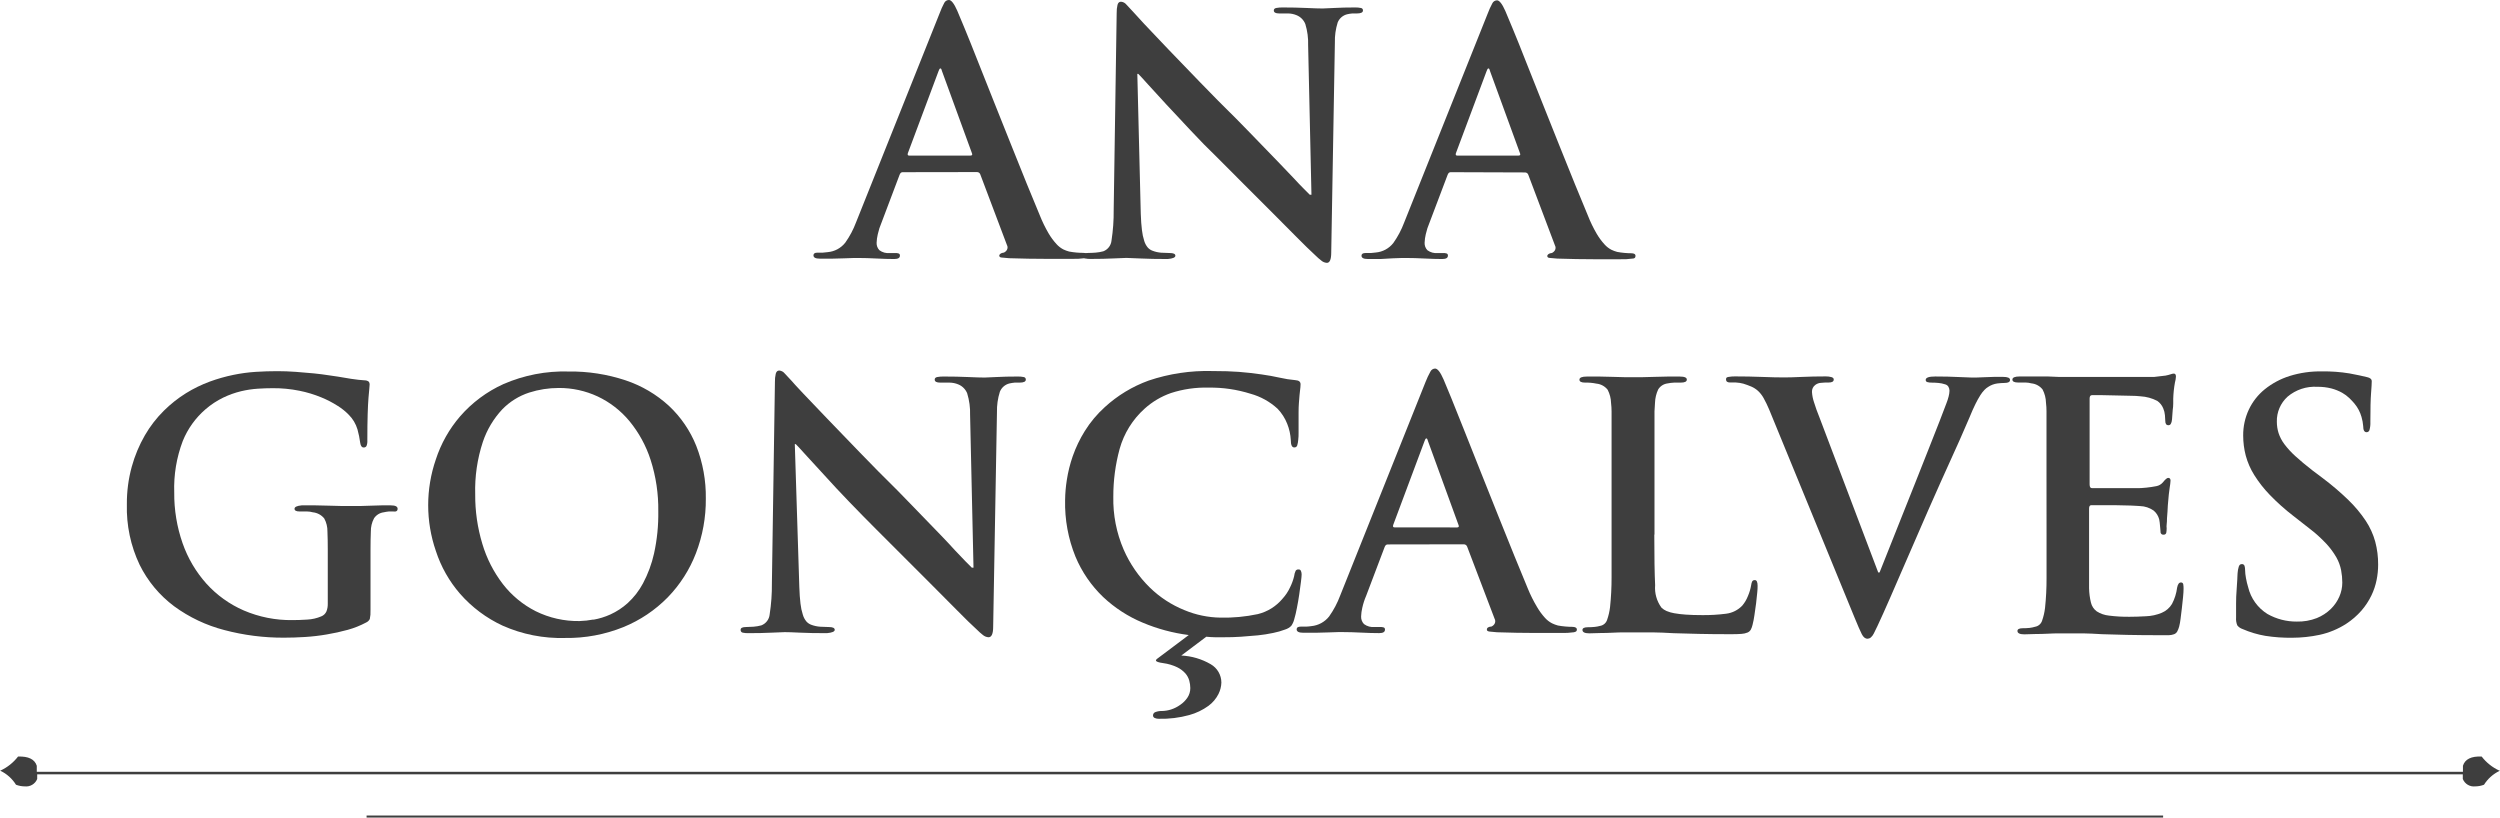
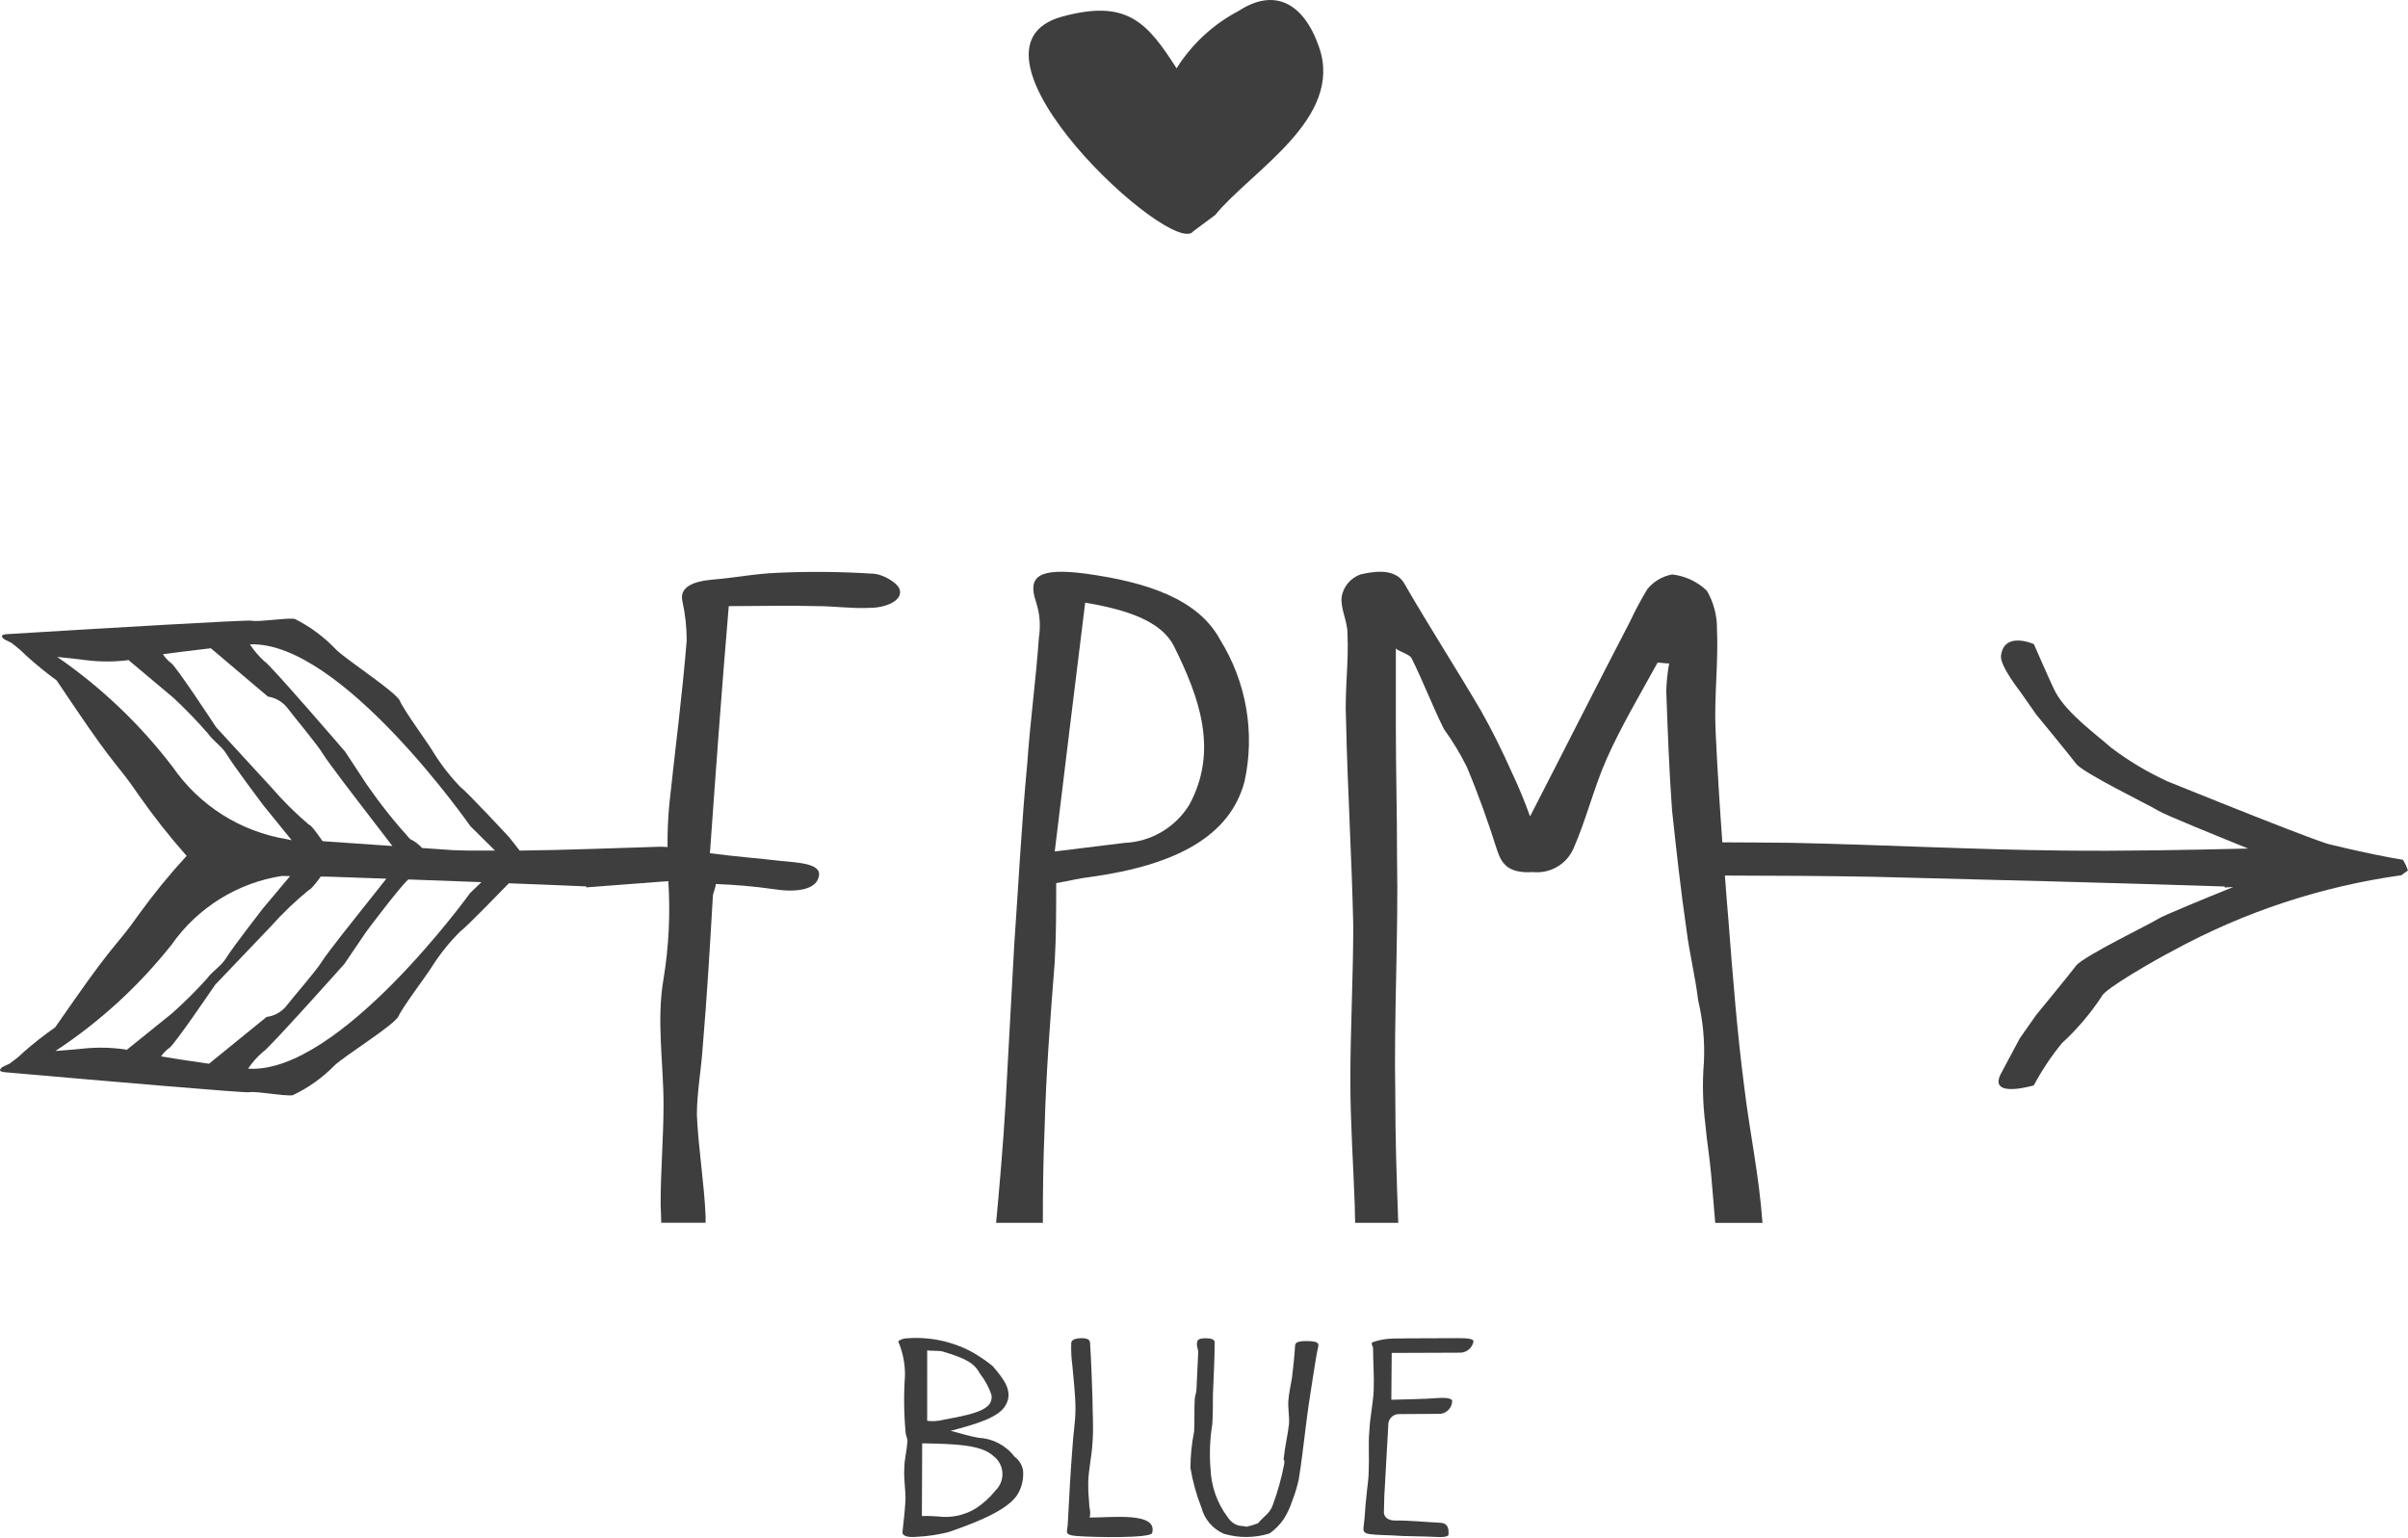
- <svg xmlns="http://www.w3.org/2000/svg" width="214.317" height="70.086" viewBox="0 0 214.317 70.086">
+ <svg xmlns="http://www.w3.org/2000/svg" width="137.671" height="87.893" viewBox="0 0 137.671 87.893">
  <defs>
    <style>.a{fill:#3e3e3e;}</style>
  </defs>
-   <g transform="translate(-7 -3.606)">
-     <g transform="translate(38.426 73.519)">
-       <rect class="a" width="154.011" height="0.174" />
-     </g>
-     <path class="a" d="M221.246,62.91a4.068,4.068,0,0,1-1.5-1.2h0c-.889-.042-1.429.221-1.606.79v.517H10.153V62.5h0c-.177-.56-.718-.822-1.606-.79h0a4.063,4.063,0,0,1-1.5,1.2H7l.044.023A3.2,3.2,0,0,1,8.37,64.125h0a2.1,2.1,0,0,0,.75.142h0a1.025,1.025,0,0,0,1.069-.635h0v-.4H218.128v.4h0a1.025,1.025,0,0,0,1.069.635,2.1,2.1,0,0,0,.75-.142h0a3.2,3.2,0,0,1,1.326-1.184l.044-.023Z" transform="translate(0 6.753)" />
-     <g transform="translate(17.873 35.201)">
-       <path class="a" d="M37.629,52.618a2.809,2.809,0,0,1-.059.742.649.649,0,0,1-.319.3,7.679,7.679,0,0,1-1.579.628,17.863,17.863,0,0,1-1.792.394,17.156,17.156,0,0,1-1.863.218q-.948.059-1.792.059a19.6,19.6,0,0,1-5.131-.655,12.647,12.647,0,0,1-4.3-2.04,9.911,9.911,0,0,1-2.956-3.553,11.357,11.357,0,0,1-1.094-5.186,11.8,11.8,0,0,1,.423-3.233,11.449,11.449,0,0,1,1.121-2.68,10.031,10.031,0,0,1,1.617-2.1A10.893,10.893,0,0,1,21.813,34,11.4,11.4,0,0,1,23.866,33a14.239,14.239,0,0,1,2-.568,13.956,13.956,0,0,1,1.922-.261q.933-.059,1.863-.059.758,0,1.579.059t1.543.131q.727.075,1.267.162t.789.115c.311.057.69.121,1.137.189s.842.113,1.184.131a.525.525,0,0,1,.335.118.358.358,0,0,1,.071.233,3.581,3.581,0,0,1-.028.363c-.018.166-.042.429-.071.789s-.052.826-.07,1.4-.028,1.328-.028,2.241a1.109,1.109,0,0,1-.071.482.259.259,0,0,1-.248.129c-.156,0-.253-.131-.292-.394a8.274,8.274,0,0,0-.233-1.153,2.962,2.962,0,0,0-.758-1.267,4.949,4.949,0,0,0-.92-.741,8.8,8.8,0,0,0-1.429-.742,10.124,10.124,0,0,0-1.879-.568,11.1,11.1,0,0,0-2.273-.218q-.613,0-1.295.044a8.677,8.677,0,0,0-1.429.217,7.664,7.664,0,0,0-1.516.541,7.012,7.012,0,0,0-1.531,1.007,7.116,7.116,0,0,0-1.95,2.722,11.342,11.342,0,0,0-.73,4.414,12.829,12.829,0,0,0,.714,4.341,10.264,10.264,0,0,0,2.04,3.466,9.317,9.317,0,0,0,3.2,2.3,10.228,10.228,0,0,0,4.18.829q.584,0,1.267-.044a3.521,3.521,0,0,0,1.208-.277.806.806,0,0,0,.438-.422,1.684,1.684,0,0,0,.115-.655V47.388q0-.844-.028-1.516a2.268,2.268,0,0,0-.276-1.136,1.452,1.452,0,0,0-.976-.525,1.889,1.889,0,0,0-.493-.071h-.638q-.439,0-.439-.233t.612-.291h1.184l1.184.027,1.062.028h1.606l.9-.028.915-.027h.789q.584,0,.585.291c0,.2-.132.272-.4.233h-.352a3.405,3.405,0,0,0-.438.071,1.179,1.179,0,0,0-.829.509,2.341,2.341,0,0,0-.276,1.152q-.028.671-.028,1.544v5.155Z" transform="translate(-16.741 -31.888)" />
-       <path class="a" d="M46.267,53.925A10.993,10.993,0,0,1,42.624,51.2a10.6,10.6,0,0,1-2.084-3.686,12.038,12.038,0,0,1,0-7.835,10.759,10.759,0,0,1,2.084-3.7,10.877,10.877,0,0,1,3.714-2.764,13.026,13.026,0,0,1,5.577-1.077,14.883,14.883,0,0,1,4.895.758,10.331,10.331,0,0,1,3.714,2.187,9.561,9.561,0,0,1,2.345,3.438,11.939,11.939,0,0,1,.817,4.515,12.778,12.778,0,0,1-.845,4.677A11.183,11.183,0,0,1,60.42,51.5a11.315,11.315,0,0,1-3.8,2.549,12.834,12.834,0,0,1-5,.932A12.3,12.3,0,0,1,46.267,53.925Zm7.78-.509a6.044,6.044,0,0,0,1.456-.45,5.838,5.838,0,0,0,1.485-.974A6.332,6.332,0,0,0,58.3,50.3a10.2,10.2,0,0,0,.948-2.565,15.71,15.71,0,0,0,.363-3.612,13.783,13.783,0,0,0-.655-4.4,10.123,10.123,0,0,0-1.819-3.335,7.931,7.931,0,0,0-2.724-2.112,7.787,7.787,0,0,0-3.335-.726,8.344,8.344,0,0,0-2.534.394,5.672,5.672,0,0,0-2.3,1.429,7.634,7.634,0,0,0-1.673,2.8,13.145,13.145,0,0,0-.655,4.488,14.336,14.336,0,0,0,.612,4.254,10.628,10.628,0,0,0,1.765,3.454A8.293,8.293,0,0,0,49.1,52.686a8.172,8.172,0,0,0,3.757.845,7.392,7.392,0,0,0,1.192-.131Z" transform="translate(-14.051 -31.885)" />
-       <path class="a" d="M68.912,50.614q.028.846.1,1.429a4.792,4.792,0,0,0,.205.963,1.607,1.607,0,0,0,.3.568,1.045,1.045,0,0,0,.4.277,2.7,2.7,0,0,0,.789.174c.263.018.51.027.742.027.328,0,.494.078.5.233s-.221.252-.671.292q-1.428,0-2.316-.044t-1.295-.044q-.206,0-1.105.044t-2.04.044a2.041,2.041,0,0,1-.467-.044.225.225,0,0,1-.173-.249q0-.233.465-.233.291,0,.64-.027a3.7,3.7,0,0,0,.671-.115,1.122,1.122,0,0,0,.714-.948,16.365,16.365,0,0,0,.19-2.663l.26-17.245a2.851,2.851,0,0,1,.071-.714c.047-.184.148-.277.3-.277a.66.66,0,0,1,.465.249l.612.655c.077.1.392.442.948,1.034s1.254,1.325,2.1,2.2l2.825,2.929Q75.7,40.746,77.3,42.318q.494.5,1.121,1.152t1.31,1.354q.683.7,1.342,1.385t1.184,1.267q.541.584.932.976l.509.509h.146l-.292-13.08a5.781,5.781,0,0,0-.249-1.863,1.384,1.384,0,0,0-.742-.758,2,2,0,0,0-.789-.162h-.789q-.465,0-.465-.261c0-.115.073-.188.217-.217a2.8,2.8,0,0,1,.537-.044q1.137,0,2.1.044t1.429.044c.155,0,.49-.015,1.007-.044s1.132-.044,1.851-.044a2.175,2.175,0,0,1,.481.044.209.209,0,0,1,.19.217q0,.261-.525.261h-.423a3.424,3.424,0,0,0-.45.07,1.187,1.187,0,0,0-.828.714,5.442,5.442,0,0,0-.249,1.765L85.53,54.028q0,.9-.4.9a.825.825,0,0,1-.493-.205,5.247,5.247,0,0,1-.493-.439q-.7-.638-1.689-1.645T80.3,50.472l-2.388-2.388-2.369-2.369q-1.184-1.184-2.344-2.388T71.091,41.07q-.963-1.033-1.619-1.764t-.861-.932h-.086Z" transform="translate(-11.262 -31.893)" />
-       <path class="a" d="M98.76,56.491a5.522,5.522,0,0,1,2.518.742,1.817,1.817,0,0,1,.919,1.578,2.355,2.355,0,0,1-.248.976,2.85,2.85,0,0,1-.861,1.018,5.111,5.111,0,0,1-1.646.789,8.946,8.946,0,0,1-2.609.319.781.781,0,0,1-.352-.07.232.232,0,0,1-.145-.218.3.3,0,0,1,.217-.291,1.443,1.443,0,0,1,.541-.087,2.789,2.789,0,0,0,.789-.131,2.875,2.875,0,0,0,.789-.4,2.278,2.278,0,0,0,.612-.612,1.451,1.451,0,0,0,.249-.828,2.479,2.479,0,0,0-.087-.627,1.583,1.583,0,0,0-.336-.628,2.283,2.283,0,0,0-.7-.525,3.96,3.96,0,0,0-1.184-.352c-.426-.057-.64-.135-.64-.232,0-.04.028-.083.087-.131l.4-.3L99.4,54.734a15.069,15.069,0,0,1-3.947-1.062,11.277,11.277,0,0,1-3.394-2.2,10.26,10.26,0,0,1-2.369-3.454A12.153,12.153,0,0,1,88.8,43.17a11.954,11.954,0,0,1,.145-1.717,11.5,11.5,0,0,1,.51-2.053,10.81,10.81,0,0,1,1.034-2.155,9.6,9.6,0,0,1,1.717-2.052,11.244,11.244,0,0,1,3.757-2.274,15.732,15.732,0,0,1,5.447-.817q1.37,0,2.285.071t1.939.217q.844.119,1.543.277a9.962,9.962,0,0,0,1.37.217c.292.019.438.136.438.352a4.087,4.087,0,0,1-.042.509c-.029.223-.064.588-.1,1.093q-.028.352-.028.817V37.4a4.428,4.428,0,0,1-.028.584,2.31,2.31,0,0,1-.087.493.247.247,0,0,1-.26.174c-.194,0-.292-.213-.292-.64a4.346,4.346,0,0,0-.307-1.385,3.96,3.96,0,0,0-.829-1.295,5.65,5.65,0,0,0-2.317-1.283,11.4,11.4,0,0,0-3.6-.525,9.613,9.613,0,0,0-3.221.465,6.646,6.646,0,0,0-2.257,1.338,7.262,7.262,0,0,0-2.143,3.453,15.418,15.418,0,0,0-.541,4.093,10.862,10.862,0,0,0,.889,4.543,10.369,10.369,0,0,0,2.241,3.248,9.148,9.148,0,0,0,2.973,1.938,8.31,8.31,0,0,0,3.074.64,13.872,13.872,0,0,0,3.206-.3,3.992,3.992,0,0,0,2.126-1.326,3.752,3.752,0,0,0,.64-.963,4.546,4.546,0,0,0,.352-.963,1.422,1.422,0,0,1,.131-.465.268.268,0,0,1,.248-.114.2.2,0,0,1,.205.129.746.746,0,0,1,.059.308c0,.1-.019.307-.059.627s-.088.681-.146,1.078-.126.791-.205,1.183a9.76,9.76,0,0,1-.232.976,1.659,1.659,0,0,1-.249.537,1.251,1.251,0,0,1-.509.308,6.594,6.594,0,0,1-1.049.3,12.69,12.69,0,0,1-1.31.205q-.7.07-1.441.118t-1.441.044h-.789c-.249,0-.509-.025-.742-.044Z" transform="translate(-8.365 -31.889)" />
-       <path class="a" d="M114.384,46.989c-.118,0-.205.078-.261.232l-1.578,4.165a5.7,5.7,0,0,0-.335,1.034,3.7,3.7,0,0,0-.1.742.883.883,0,0,0,.248.655,1.3,1.3,0,0,0,.92.249h.439a.89.89,0,0,1,.35.044.188.188,0,0,1,.087.189q0,.293-.493.292-.7,0-1.559-.044t-1.527-.044h-.45l-.817.028-1.05.028h-1.121q-.553,0-.553-.292c0-.155.117-.233.352-.233h.465a3.839,3.839,0,0,0,.439-.042,2.2,2.2,0,0,0,1.527-.829,7.846,7.846,0,0,0,.948-1.792l7.314-18.3a7.065,7.065,0,0,1,.422-.9.462.462,0,0,1,.4-.261q.32,0,.726.932.174.4.655,1.578t1.121,2.8q.64,1.631,1.4,3.525l1.5,3.757q.742,1.864,1.413,3.509t1.136,2.763a11.634,11.634,0,0,0,.789,1.578,5.478,5.478,0,0,0,.683.932,2.14,2.14,0,0,0,.6.465,2.848,2.848,0,0,0,.509.19q.32.059.64.086c.213.019.407.028.584.028.253,0,.4.079.4.233s-.087.193-.261.232a6.1,6.1,0,0,1-1.077.059h-2.274q-1.483,0-3.233-.059-.393-.027-.638-.059c-.163-.02-.241-.078-.233-.173q0-.233.4-.261a.589.589,0,0,0,.26-.232.44.44,0,0,0,0-.439L121.2,47.178a.3.3,0,0,0-.292-.2Zm5.944-1.457c.137,0,.185-.058.146-.174l-2.621-7.2-.059-.173q-.028-.087-.087-.087c-.039,0-.075.028-.1.087a1.377,1.377,0,0,0-.071.173l-2.679,7.168c-.04.137,0,.2.114.2Z" transform="translate(-6.299 -31.911)" />
-       <path class="a" d="M134.72,46.07q0,2.825.071,4.341a2.869,2.869,0,0,0,.54,1.922,1.43,1.43,0,0,0,.439.292,2.959,2.959,0,0,0,.655.19,9.543,9.543,0,0,0,.99.118q.6.044,1.441.044a14.925,14.925,0,0,0,2.009-.119,2.3,2.3,0,0,0,1.4-.7,2.864,2.864,0,0,0,.482-.817,3.943,3.943,0,0,0,.276-.932,1.093,1.093,0,0,1,.087-.319.238.238,0,0,1,.233-.115c.155,0,.233.165.233.493a5.2,5.2,0,0,1-.028.541c-.028.284-.056.6-.1.947s-.1.7-.146,1.035a7.183,7.183,0,0,1-.162.828,1.715,1.715,0,0,1-.146.4.585.585,0,0,1-.276.249,1.636,1.636,0,0,1-.526.118q-.335.027-.887.027-1.579,0-2.763-.027l-2.171-.059q-.991-.06-1.819-.071t-1.734,0h-.7q-.439,0-.963.028c-.35.018-.7.028-1.035.028q-.541.027-.974.027-.584,0-.585-.291c0-.154.154-.233.467-.233a5.38,5.38,0,0,0,.584-.028,2.738,2.738,0,0,0,.465-.087.764.764,0,0,0,.6-.525,5.24,5.24,0,0,0,.249-1.077,23.945,23.945,0,0,0,.131-2.562v-14.2a6.033,6.033,0,0,0-.044-.742,2.61,2.61,0,0,0-.292-1.137,1.392,1.392,0,0,0-.963-.525,4.224,4.224,0,0,0-.963-.087c-.332,0-.5-.086-.493-.26s.217-.26.64-.26h1.094l1.121.027,1.018.028h1.516l1.062-.028,1.137-.027h1.006c.409,0,.612.086.612.26s-.174.26-.525.26h-.553a3.535,3.535,0,0,0-.584.071,1.1,1.1,0,0,0-.79.509,2.905,2.905,0,0,0-.276,1.153c-.021.233-.036.481-.044.741s-.008.615,0,1.063v9.5Z" transform="translate(-3.775 -31.84)" />
-       <path class="a" d="M143.255,35.351a9.894,9.894,0,0,0-.481-.991,2.483,2.483,0,0,0-.482-.612,2.1,2.1,0,0,0-.568-.363,7.027,7.027,0,0,0-.683-.249,3.023,3.023,0,0,0-.638-.1h-.493c-.233,0-.352-.087-.352-.26s.075-.19.217-.218a2.936,2.936,0,0,1,.541-.044q1.184,0,2.316.044t1.911.044q.553,0,1.516-.044t2.067-.044a1.777,1.777,0,0,1,.467.059c.134.04.2.107.2.205,0,.174-.145.261-.438.261a5.136,5.136,0,0,0-.655.027.869.869,0,0,0-.482.174.7.7,0,0,0-.291.612,3.382,3.382,0,0,0,.173.873q.174.583.493,1.37l5.013,13.226h.115q.32-.79.817-2.053t1.077-2.708q.584-1.44,1.184-2.971t1.136-2.87q.526-1.338.932-2.369t.584-1.527a4.688,4.688,0,0,0,.19-.584,2.182,2.182,0,0,0,.075-.493.691.691,0,0,0-.087-.336.452.452,0,0,0-.291-.217,2.61,2.61,0,0,0-.569-.119c-.2-.018-.4-.027-.595-.027a1.24,1.24,0,0,1-.352-.044.183.183,0,0,1-.146-.19c0-.194.272-.292.817-.292q1.108,0,1.938.044t1.121.044h.51l.714-.028.789-.027h.73c.407,0,.612.086.612.26s-.155.26-.465.26a5.9,5.9,0,0,0-.627.044,1.874,1.874,0,0,0-.789.3,1.571,1.571,0,0,0-.308.248,2.906,2.906,0,0,0-.352.45,8.238,8.238,0,0,0-.422.758q-.233.465-.525,1.184-.439,1.018-.817,1.879l-.789,1.749q-.4.887-.861,1.907t-1.05,2.368q-1.4,3.2-2.388,5.491t-1.485,3.394l-.481,1.049q-.189.4-.319.655a1.107,1.107,0,0,1-.265.352.448.448,0,0,1-.277.1c-.194,0-.359-.132-.493-.4s-.338-.729-.612-1.4Z" transform="translate(-2.465 -31.841)" />
-       <path class="a" d="M164.476,40.968v-5.43a6.036,6.036,0,0,0-.044-.742,2.6,2.6,0,0,0-.292-1.136,1.4,1.4,0,0,0-.963-.526,1.936,1.936,0,0,0-.493-.07h-.638c-.332,0-.5-.087-.493-.261s.213-.26.639-.26h2.369l1.049.044h8.072q.4-.059.742-.087a2.3,2.3,0,0,0,.509-.087,2.082,2.082,0,0,0,.233-.07.641.641,0,0,1,.233-.044c.116,0,.173.087.173.26a2.54,2.54,0,0,1-.086.509,9.317,9.317,0,0,0-.146,1.385v.4a3.847,3.847,0,0,1-.044.568c-.02.205-.031.4-.044.584a2.354,2.354,0,0,1-.044.4.851.851,0,0,1-.086.218.217.217,0,0,1-.205.1c-.174,0-.261-.131-.26-.394,0-.1-.01-.252-.028-.465a1.854,1.854,0,0,0-.146-.585,1.425,1.425,0,0,0-.509-.64,3.558,3.558,0,0,0-1.441-.394,7.175,7.175,0,0,0-.789-.044l-1.267-.028-1.283-.028h-.817c-.134,0-.205.1-.205.292V41.8c0,.213.068.319.205.319h3.729a6.628,6.628,0,0,0,.932-.044q.434-.044.861-.129a.964.964,0,0,0,.54-.308q.32-.4.465-.4c.135,0,.205.079.205.233a4.679,4.679,0,0,1-.07.584q-.075.439-.162,1.544c0,.155-.01.33-.028.525s-.036.4-.044.584a4.2,4.2,0,0,1-.028.526,1.164,1.164,0,0,0,0,.319,2.316,2.316,0,0,1-.028.363.21.21,0,0,1-.227.191h-.006a.233.233,0,0,1-.265-.2.2.2,0,0,1,0-.064c0-.154-.036-.32-.044-.5a4,4,0,0,0-.071-.553,1.47,1.47,0,0,0-.465-.742,2.128,2.128,0,0,0-1.184-.394c-.134,0-.394-.036-.789-.044l-1.239-.028H168.3c-.115,0-.174.1-.174.292V50.7a5.663,5.663,0,0,0,.162,1.24,1.3,1.3,0,0,0,.493.741,2.4,2.4,0,0,0,1.05.364,12.81,12.81,0,0,0,1.792.1q.579,0,1.37-.044a3.836,3.836,0,0,0,1.37-.3,1.869,1.869,0,0,0,.872-.757,4.117,4.117,0,0,0,.439-1.4q.087-.439.319-.439a.181.181,0,0,1,.205.146,2.126,2.126,0,0,1,.028.4c0,.173-.015.412-.044.714s-.063.613-.1.931-.077.632-.114.932a4.828,4.828,0,0,1-.119.655,2,2,0,0,1-.173.438.539.539,0,0,1-.26.218,1.387,1.387,0,0,1-.451.086h-.682q-1.663,0-2.885-.027l-2.155-.059q-.931-.06-1.645-.071t-1.386,0h-.671c-.291,0-.613.009-.962.028s-.7.027-1.035.027q-.541.028-.974.028c-.39,0-.584-.1-.585-.291,0-.154.154-.233.465-.233a5.291,5.291,0,0,0,.58-.028A2.737,2.737,0,0,0,163.5,54a.764.764,0,0,0,.6-.525,5.185,5.185,0,0,0,.249-1.077,23.463,23.463,0,0,0,.131-2.566V46.194Z" transform="translate(0.091 -31.866)" />
-       <path class="a" d="M181.239,54.8a8.416,8.416,0,0,1-1.953-.585.918.918,0,0,1-.454-.319,1.5,1.5,0,0,1-.1-.671c0-.409,0-.81,0-1.208s.015-.771.044-1.121.038-.657.059-.92c0-.261.028-.45.028-.568a2.415,2.415,0,0,1,.1-.541c.048-.146.131-.217.249-.217a.223.223,0,0,1,.248.162,1.217,1.217,0,0,1,.044.335,4.191,4.191,0,0,0,.075.7,6.6,6.6,0,0,0,.19.789,3.719,3.719,0,0,0,1.646,2.286,5.014,5.014,0,0,0,2.522.655,4.422,4.422,0,0,0,1.717-.3,3.727,3.727,0,0,0,1.208-.789,3.331,3.331,0,0,0,.727-1.062,2.985,2.985,0,0,0,.249-1.184,5.752,5.752,0,0,0-.1-1.062,3.7,3.7,0,0,0-.4-1.093,6.39,6.39,0,0,0-.872-1.184,11.518,11.518,0,0,0-1.472-1.326l-1.343-1.05a18.614,18.614,0,0,1-2.024-1.807,10.347,10.347,0,0,1-1.338-1.706,6.157,6.157,0,0,1-.73-1.673,6.856,6.856,0,0,1-.218-1.717,5.129,5.129,0,0,1,.482-2.215,4.961,4.961,0,0,1,1.37-1.748,6.553,6.553,0,0,1,2.128-1.137,8.771,8.771,0,0,1,2.763-.394,13.244,13.244,0,0,1,2.368.173q.933.174,1.516.32c.263.057.394.174.394.35s-.019.521-.059,1.035q-.059.742-.059,2.462a2.171,2.171,0,0,1-.075.683.254.254,0,0,1-.249.19q-.291,0-.291-.526a3.886,3.886,0,0,0-.146-.789,3.12,3.12,0,0,0-.612-1.152q-.174-.206-.422-.45a3.062,3.062,0,0,0-.628-.467,3.981,3.981,0,0,0-.9-.363,4.621,4.621,0,0,0-1.225-.146,3.619,3.619,0,0,0-2.549.845,2.806,2.806,0,0,0-.92,2.155,3.234,3.234,0,0,0,.146.962,3.307,3.307,0,0,0,.493.948,7.358,7.358,0,0,0,.948,1.034q.6.553,1.5,1.251l.816.612a22.857,22.857,0,0,1,2.23,1.9,10.768,10.768,0,0,1,1.485,1.776,6.271,6.271,0,0,1,.816,1.792,7.458,7.458,0,0,1,.249,1.974,6.622,6.622,0,0,1-.131,1.31,5.56,5.56,0,0,1-.45,1.338,5.9,5.9,0,0,1-.844,1.283,6.334,6.334,0,0,1-1.31,1.136,6.927,6.927,0,0,1-2.285.948,11.424,11.424,0,0,1-2.345.249A13.677,13.677,0,0,1,181.239,54.8Z" transform="translate(2.087 -31.886)" />
-     </g>
-     <g transform="translate(76.744 3.606)">
-       <path class="a" d="M95.126,21.915q.027.829.1,1.4a4.751,4.751,0,0,0,.2.94,1.58,1.58,0,0,0,.3.556,1.022,1.022,0,0,0,.4.272,2.609,2.609,0,0,0,.753.17q.4.028.727.028.486,0,.486.229t-.655.285q-1.4,0-2.269-.044T93.891,25.7q-.2,0-1.085.044t-2,.044a1.976,1.976,0,0,1-.458-.044.222.222,0,0,1-.17-.241q0-.229.458-.229c.19,0,.4-.009.628-.028a3.615,3.615,0,0,0,.654-.114,1.1,1.1,0,0,0,.7-.928,16.082,16.082,0,0,0,.186-2.61l.256-16.884a2.826,2.826,0,0,1,.071-.7c.047-.182.146-.272.3-.272a.642.642,0,0,1,.458.24l.6.644q.116.142.928,1.014T97.47,7.8l2.763,2.865q1.524,1.579,3.094,3.122.486.486,1.1,1.125t1.284,1.326q.67.683,1.31,1.354t1.183,1.239q.529.573.912.955l.5.5h.142l-.285-12.808a5.655,5.655,0,0,0-.24-1.827A1.361,1.361,0,0,0,108.5,4.9a1.963,1.963,0,0,0-.753-.157h-.758c-.306,0-.458-.086-.458-.257,0-.113.07-.184.213-.213a2.794,2.794,0,0,1,.528-.044q1.113,0,2.053.044t1.4.044q.229,0,.982-.044t1.812-.044a2.206,2.206,0,0,1,.47.044.2.2,0,0,1,.185.213q0,.256-.512.257h-.4a3.282,3.282,0,0,0-.442.07,1.184,1.184,0,0,0-.813.7,5.318,5.318,0,0,0-.241,1.726l-.313,18c0,.589-.123.884-.371.884a.793.793,0,0,1-.486-.2,5.027,5.027,0,0,1-.486-.426q-.681-.626-1.653-1.61t-2.112-2.124l-2.341-2.34L101.7,17.112q-1.184-1.14-2.3-2.341t-2.068-2.21q-.939-1.01-1.578-1.725t-.842-.912H94.83Z" transform="translate(-67.075 -3.59)" />
-       <path class="a" d="M77.11,18.367c-.114,0-.2.077-.257.23l-1.539,4.076a5.576,5.576,0,0,0-.328,1.015,3.782,3.782,0,0,0-.1.726.871.871,0,0,0,.241.644,1.276,1.276,0,0,0,.9.241h.426a.871.871,0,0,1,.343.042.187.187,0,0,1,.087.186q0,.283-.486.284c-.454,0-.964-.015-1.527-.044s-1.062-.044-1.5-.044h-.442l-.789.028-1.027.028h-1.1q-.541,0-.54-.285c0-.152.114-.229.343-.229h.459a3.913,3.913,0,0,0,.426-.044,2.152,2.152,0,0,0,1.5-.813,7.662,7.662,0,0,0,.928-1.752l7.16-17.911a6.88,6.88,0,0,1,.394-.884.452.452,0,0,1,.4-.257q.311,0,.714.912.169.393.643,1.539t1.1,2.739q.628,1.579,1.37,3.449l1.469,3.679q.727,1.827,1.381,3.437t1.114,2.7a11.363,11.363,0,0,0,.757,1.555,5.41,5.41,0,0,0,.672.912,2.1,2.1,0,0,0,.584.458,2.829,2.829,0,0,0,.5.185c.209.039.417.068.628.087s.4.027.572.027c.248,0,.372.077.372.23s-.086.229-.257.229a6.164,6.164,0,0,1-1.054.055H89.414q-1.453,0-3.158-.055c-.263-.019-.472-.037-.627-.056-.154,0-.23-.075-.23-.17s.135-.237.4-.257a.573.573,0,0,0,.257-.229.428.428,0,0,0,0-.426l-2.282-6.047a.291.291,0,0,0-.285-.2Zm5.818-1.424c.134,0,.181-.057.142-.17L80.5,9.727l-.056-.17q-.027-.087-.087-.087c-.039,0-.07.028-.1.087a1.331,1.331,0,0,0-.071.17l-2.624,7.018c-.039.134,0,.2.114.2Z" transform="translate(-69.481 -3.606)" />
-       <path class="a" d="M119.2,18.364c-.114,0-.2.077-.257.23L117.4,22.67a5.665,5.665,0,0,0-.328,1.015,3.78,3.78,0,0,0-.1.726.871.871,0,0,0,.241.644,1.277,1.277,0,0,0,.9.241h.426a.868.868,0,0,1,.343.042.187.187,0,0,1,.087.186q0,.283-.486.284c-.454,0-.964-.015-1.527-.044s-1.062-.044-1.5-.044h-.442l-.789.028-1.022.059h-1.1q-.541,0-.541-.284c0-.153.115-.229.344-.229h.458c.143-.008.286-.022.426-.044a2.149,2.149,0,0,0,1.5-.814,7.662,7.662,0,0,0,.928-1.752l7.16-17.911a6.737,6.737,0,0,1,.4-.884.451.451,0,0,1,.4-.257q.311,0,.714.912.169.4.643,1.539t1.1,2.739q.628,1.579,1.37,3.449l1.468,3.679q.727,1.827,1.385,3.438t1.114,2.7a11.279,11.279,0,0,0,.753,1.555,5.421,5.421,0,0,0,.671.912,2.08,2.08,0,0,0,.585.458,2.713,2.713,0,0,0,.5.185,5.968,5.968,0,0,0,.627.087c.211.019.4.028.573.028.248,0,.371.076.371.229s-.085.229-.256.229a6.173,6.173,0,0,1-1.055.056H131.5q-1.457,0-3.158-.056c-.262-.018-.472-.037-.627-.055-.154,0-.229-.076-.229-.171s.134-.237.4-.256a.586.586,0,0,0,.257-.229.428.428,0,0,0,0-.426l-2.282-6.048a.294.294,0,0,0-.285-.2Zm5.818-1.424c.134,0,.182-.057.142-.17L122.59,9.724l-.056-.17c-.018-.058-.047-.087-.086-.087s-.071.028-.1.087a1.331,1.331,0,0,0-.071.17l-2.624,7.018c-.039.134,0,.2.115.2Z" transform="translate(-64.589 -3.603)" />
-     </g>
+   <g transform="translate(-5.331 -8.6)">
+     <path class="a" d="M124.175,11.285c-.9-2.59-2.6-3.367-4.59-2.063a9.276,9.276,0,0,0-3.553,3.285c-1.692-2.647-2.843-3.959-6.524-2.963-6.767,1.827,6.342,13.9,7.481,12.279l1.252-.93C120.336,18.334,125.607,15.382,124.175,11.285Z" transform="translate(-43.433)" />
+     <path class="a" d="M95.7,152.988a9.1,9.1,0,0,0,1.808-.273c1.879-.648,3.55-1.364,4-2.273a2.289,2.289,0,0,0,.243-1.25,1.205,1.205,0,0,0-.487-.785,2.749,2.749,0,0,0-2.053-1.08c-.557-.091-1.043-.261-1.6-.4,1.5-.386,2.749-.773,3.132-1.443.487-.8-.1-1.523-.731-2.262a8.717,8.717,0,0,0-1.253-.842,6.785,6.785,0,0,0-3.688-.739c-.174,0-.452.126-.452.182a4.826,4.826,0,0,1,.383,1.945,20.154,20.154,0,0,0,.035,3.238c0,.193.139.387.1.58-.035.5-.174,1-.174,1.5-.035.591.07,1.172.07,1.761-.035.614-.1,1.239-.174,1.864C94.832,152.921,95.111,153.045,95.7,152.988Zm.572-10.667c0,.046.685.007.893.075,1.357.4,1.81.682,2.123,1.262a4.155,4.155,0,0,1,.659,1.217c.1.737-.605,1.046-2.693,1.41a2.628,2.628,0,0,1-.683.09,1.635,1.635,0,0,1-.3-.022Zm-.29,5.322c1.914.035,3.371.082,4.067.718a1.3,1.3,0,0,1,.131,1.976,4.824,4.824,0,0,1-1.116,1.02,3.312,3.312,0,0,1-2.175.468c-.073,0-.608-.045-.921-.021C95.97,150.042,95.985,149.372,95.985,147.644Z" transform="translate(-37.931 -56.513)" />
+     <path class="a" d="M111.447,151.848a6.712,6.712,0,0,1-.07.829c0,.136.1.227.557.261.974.08,4.231.134,4.315-.17.337-1.233-2.356-.874-3.573-.886a1.116,1.116,0,0,0-.015-.587c-.035-.774-.066-.572-.066-1.333,0-.795.209-1.58.244-2.375.069-.829,0-1.66,0-2.489-.035-1.057-.07-2.114-.139-3.171,0-.1,0-.319-.522-.3s-.557.2-.557.307a8.01,8.01,0,0,0,.07,1.295c.069.818.174,1.638.174,2.455,0,.74-.139,1.478-.174,2.216C111.585,149.21,111.517,150.529,111.447,151.848Z" transform="translate(-45.047 -56.508)" />
+     <path class="a" d="M124.271,151.315a2.255,2.255,0,0,0,1.288,1.5,4.51,4.51,0,0,0,2.608-.022,3.286,3.286,0,0,0,.8-.806,4.388,4.388,0,0,0,.487-1.034,8.036,8.036,0,0,0,.382-1.251c.175-1.045.279-2.091.417-3.136.105-.876.246-1.762.384-2.649.105-.6.175-1.205.313-1.807.036-.181,0-.307-.625-.317s-.7.124-.7.284c-.035.6-.105,1.2-.174,1.8-.07.442-.174.875-.209,1.317-.035.4.07.945.035,1.353-.069.627-.209,1.112-.312,2.036H129a.572.572,0,0,1,0,.261,14.737,14.737,0,0,1-.661,2.358c-.175.454-.455.567-.838,1.011a3.9,3.9,0,0,1-.664.2c-.139-.058-.33-.033-.5-.089a1.1,1.1,0,0,1-.569-.468,4.883,4.883,0,0,1-.976-2.754,10.437,10.437,0,0,1,.1-2.546c.036-.557.036-1.115.036-1.682.034-.99.1-1.99.1-2.99,0-.081,0-.251-.523-.251s-.452.182-.487.273c-.033.171.07.353.07.522-.035.717-.07,1.422-.1,2.127,0,.194-.1.387-.1.58-.035.614,0,1.226-.035,1.841a10.459,10.459,0,0,0-.209,2.068A11.134,11.134,0,0,0,124.271,151.315Z" transform="translate(-50.252 -56.51)" />
+     <path class="a" d="M141.152,149.189c0,.511-.1,1.034-.139,1.546-.069.511-.069,1.022-.139,1.533-.07.58-.1.58,1.6.636.208.013.384.024.592.035.661.024,1.29.019,1.948.056.733.043.7-.136.7-.136.006-.213.039-.649-.47-.675-.8-.039-1.76-.139-2.561-.128-.59,0-.663-.338-.663-.475,0-.341.021-.568.021-.9.07-1.138.088-1.677.158-2.813.035-.728.043-.666.077-1.393a.614.614,0,0,1,.644-.506c.764-.012,1.524,0,2.325-.015a.754.754,0,0,0,.678-.768c-.069-.1-.278-.17-.8-.136-.87.068-1.809.068-2.679.1,0-1.057.022-1.654.022-2.678,1.391,0,2.583-.015,3.835-.015a.79.79,0,0,0,.84-.637c.01-.173-.418-.193-.87-.193-1.218.011-2.469,0-3.722.022a3.8,3.8,0,0,0-1.149.2c-.174.069,0,.228,0,.354,0,.806.068,1.613.035,2.42-.035.751-.209,1.5-.244,2.251C141.117,147.655,141.187,148.416,141.152,149.189Z" transform="translate(-57.567 -56.51)" />
+     <path class="a" d="M118.541,77.421a10.921,10.921,0,0,0-1.409-8.115c-1.243-2.3-4.142-3.276-7.7-3.765-2.652-.342-3.314.147-2.817,1.613a4.332,4.332,0,0,1,.166,2.054c-.166,2.4-.5,4.792-.663,7.187-.331,3.471-.5,6.893-.745,10.364-.166,3.032-.331,6.117-.5,9.148-.131,2.242-.362,4.91-.537,6.757h2.672c0-1.847.022-3.6.1-5.387.083-3.178.331-6.358.58-9.536.083-1.516.083-2.985.083-4.5.829-.148,1.408-.294,1.906-.344C114.647,82.213,117.713,80.551,118.541,77.421Zm-3.148,1.32a4.573,4.573,0,0,1-3.728,2.2c-1.16.146-2.4.293-3.977.49.58-4.841,1.16-9.485,1.74-14.228,2.319.391,4.308,1.027,5.053,2.445C115.973,72.63,117.05,75.662,115.393,78.741Z" transform="translate(-42.055 -24.143)" />
+     <path class="a" d="M199.5,82.18c-.047-.092-.1-.181-.148-.271-1.1-.181-2.306-.445-3.154-.639l-.055-.012c-.606-.14-1.018-.242-1.018-.242s-.436-.034-9.228-3.59a17.2,17.2,0,0,1-3.253-1.946c-.771-.7-2.482-1.912-3.154-3.153-.231-.427-1.241-2.752-1.241-2.752s-1.711-.771-1.879.671c-.066.566,1.075,2.013,1.075,2.013l.939,1.342s1.878,2.281,2.282,2.817,4.293,2.416,4.7,2.684c.318.212,3.707,1.586,5.134,2.162-3.528.083-7.056.155-10.583.116-5.173-.055-10.348-.333-15.519-.443-1.321-.016-2.64-.021-3.96-.027-.155-2.144-.29-4.289-.388-6.42-.083-1.906.166-3.863.082-5.769a4.251,4.251,0,0,0-.579-2.2,3.422,3.422,0,0,0-1.988-.93,2.4,2.4,0,0,0-1.409.832,19.7,19.7,0,0,0-.994,1.857c-1.907,3.667-3.729,7.285-5.717,11.146a27.872,27.872,0,0,0-1.077-2.591c-.5-1.124-1.077-2.3-1.74-3.471-1.408-2.4-2.982-4.84-4.392-7.286-.5-.83-1.657-.684-2.485-.488a1.654,1.654,0,0,0-1.077,1.272c-.082.685.332,1.369.332,2.1.082,1.662-.166,3.276-.083,4.939.083,3.911.331,7.87.414,11.782,0,2.934-.166,5.867-.166,8.85,0,2.346.166,4.748.25,7.1.007.344.018,1.035.028,1.035h2.46c-.1-2.771-.169-4.884-.169-7.343-.082-4.5.181-9.047.1-13.546,0-2.542-.068-5.038-.068-7.58V69.8c0,.146.814.343.9.587.663,1.321,1.194,2.737,1.856,4.058a14.816,14.816,0,0,1,1.3,2.151c.663,1.565,1.231,3.178,1.727,4.743.248.733.574,1.369,2.066,1.271a2.27,2.27,0,0,0,2.316-1.369c.747-1.711,1.159-3.47,1.9-5.133.829-1.858,1.906-3.667,2.9-5.476.164,0,.413.049.662.049a10.443,10.443,0,0,0-.167,1.564c.082,2.3.167,4.6.332,6.845.248,2.3.5,4.6.828,6.844.165,1.321.5,2.64.663,4.009a12.68,12.68,0,0,1,.331,3.521,17.145,17.145,0,0,0,.082,3.569c.083.978.249,1.912.332,2.889.074.912.152,1.824.233,2.748h2.7c-.2-2.771-.72-5.11-1.031-7.685-.415-3.179-.663-6.358-.912-9.585-.079-.859-.137-1.727-.206-2.591,2.839.007,5.684.018,8.556.072,6.617.167,13.316.335,20.016.554l0,.056.49-.027c-1.62.657-4.02,1.641-4.284,1.817-.4.267-4.293,2.146-4.7,2.683s-2.282,2.818-2.282,2.818l-.939,1.341s-.809,1.508-1.075,2.014c-.76,1.454,1.879.67,1.879.67a14.91,14.91,0,0,1,1.609-2.415,14.284,14.284,0,0,0,2.282-2.684c.135-.4,3.015-2.057,4.094-2.617a38.226,38.226,0,0,1,13.031-4.3c.124-.089.243-.187.373-.267A2.932,2.932,0,0,0,199.5,82.18Z" transform="translate(-56.637 -24.144)" />
+     <path class="a" d="M28.124,90.842c.219-.5,1.551-2.266,1.864-2.76a11.606,11.606,0,0,1,1.635-2.052c.378-.269,2.588-2.558,2.8-2.775,1.475.058,2.949.112,4.426.178v.056c1.428-.11,2.916-.221,4.342-.331.113-.009.231-.015.35-.021a24.712,24.712,0,0,1-.274,5.583c-.414,2.4,0,4.792,0,7.187,0,1.859-.166,3.771-.166,5.676,0,.361.016.162.035,1.085h2.537s0-.236,0-.352c-.083-1.956-.414-3.864-.5-5.82,0-1.27.25-2.593.332-3.865.248-2.884.414-5.769.58-8.6,0-.244.166-.49.166-.734a31.323,31.323,0,0,1,3.314.293c1.242.2,2.4.049,2.568-.685.249-.781-1.16-.831-2.154-.928-1.243-.148-2.568-.244-4.06-.441.332-4.644.663-9.24,1.077-14.129,1.657,0,3.315-.049,5.054,0,.995,0,1.989.148,2.984.1.994,0,1.9-.44,1.739-1.027-.083-.392-.994-.93-1.573-.93A49.523,49.523,0,0,0,49.81,65.5c-1.325.048-2.486.293-3.727.389-1.161.1-1.906.441-1.741,1.223a10.4,10.4,0,0,1,.249,2.25c-.249,3.128-.664,6.257-.995,9.386a23.489,23.489,0,0,0-.1,2.437c-.141-.013-.286-.02-.434-.02-2.674.081-5.347.19-8.02.221l-.609-.775s-2.394-2.579-2.788-2.87a11.907,11.907,0,0,1-1.612-2.1c-.308-.5-1.624-2.3-1.834-2.808s-3.053-2.346-3.65-2.938a8.465,8.465,0,0,0-2.361-1.756c-.48-.082-2.088.193-2.472.1-.237-.054-8.066.409-14.052.774-.2.029-.314.076-.136.249-.059.012.572.28.513.292a6.436,6.436,0,0,1,.778.674,21.778,21.778,0,0,0,1.75,1.426c.113.173.418.621,1.043,1.548,2.439,3.608,2.422,3.2,3.642,5A38.964,38.964,0,0,0,16,81.687a37.427,37.427,0,0,0-2.759,3.384c-1.238,1.771-1.217,1.36-3.694,4.9-.636.911-.944,1.349-1.06,1.519a21.613,21.613,0,0,0-1.764,1.38,6.2,6.2,0,0,1-.785.653c.059.016-.575.265-.515.278-.183.169-.066.218.132.253,5.982.524,13.8,1.2,14.042,1.149.385-.078,1.989.24,2.472.17a8.3,8.3,0,0,0,2.377-1.692C25.047,93.105,27.909,91.343,28.124,90.842Zm4.094-10.859,1.413,1.4c-.515,0-1.031,0-1.547,0-.286,0-.574-.017-.861-.023l-1.758-.122a2.2,2.2,0,0,0-.693-.515,30.6,30.6,0,0,1-2.485-3.133l-1.224-1.863s-4.38-5.087-4.6-5.151a4.866,4.866,0,0,1-.844-.984C24.829,69.39,32.219,79.983,32.219,79.983ZM17.386,69.816l3.26,2.762a1.77,1.77,0,0,1,1.084.609c.385.519,1.712,2.093,2.028,2.617s2.087,2.819,2.087,2.819l1.919,2.5-3.99-.276c-.338-.491-.677-.941-.776-.938a19.751,19.751,0,0,1-2.163-2.15l-3.146-3.424s-2.366-3.609-2.585-3.678a2.008,2.008,0,0,1-.458-.5C15.342,70.064,16.241,69.947,17.386,69.816Zm-2.2,6.765A28.989,28.989,0,0,0,8.6,70.311c.793.082,1.423.151,1.684.19a9.71,9.71,0,0,0,2.288.006l.1-.021,2.588,2.175A27,27,0,0,1,17.2,74.667c.379.524.818.738,1.126,1.266s2.051,2.851,2.051,2.851l1.631,2.009c-.124-.024-.218-.043-.263-.057A9.856,9.856,0,0,1,15.188,76.58ZM12.475,92.754a9.711,9.711,0,0,0-2.286-.056c-.263.033-.893.086-1.687.146a28.321,28.321,0,0,0,6.651-6.094,9.472,9.472,0,0,1,6.292-3.914l.472.008-1.55,1.844s-1.766,2.276-2.079,2.8-.754.721-1.14,1.236a26.367,26.367,0,0,1-1.963,1.952l-2.611,2.106Zm4.805.819c-1.142-.162-2.04-.3-2.737-.42a1.974,1.974,0,0,1,.464-.483c.216-.062,2.622-3.609,2.622-3.609l3.184-3.337A19.158,19.158,0,0,1,23,83.63c.087,0,.368-.344.67-.759.179,0,.355,0,.535.008l3.216.113-1.588,2s-1.8,2.248-2.116,2.763-1.664,2.054-2.054,2.564a1.733,1.733,0,0,1-1.089.578Zm2.234.282a4.758,4.758,0,0,1,.853-.961c.22-.058,4.653-5.028,4.653-5.028l1.241-1.83s1.92-2.568,2.415-3c1.392.049,2.782.1,4.18.154l-.638.611S24.72,94.2,19.514,93.855Z" transform="translate(0 -24.148)" />
  </g>
</svg>
